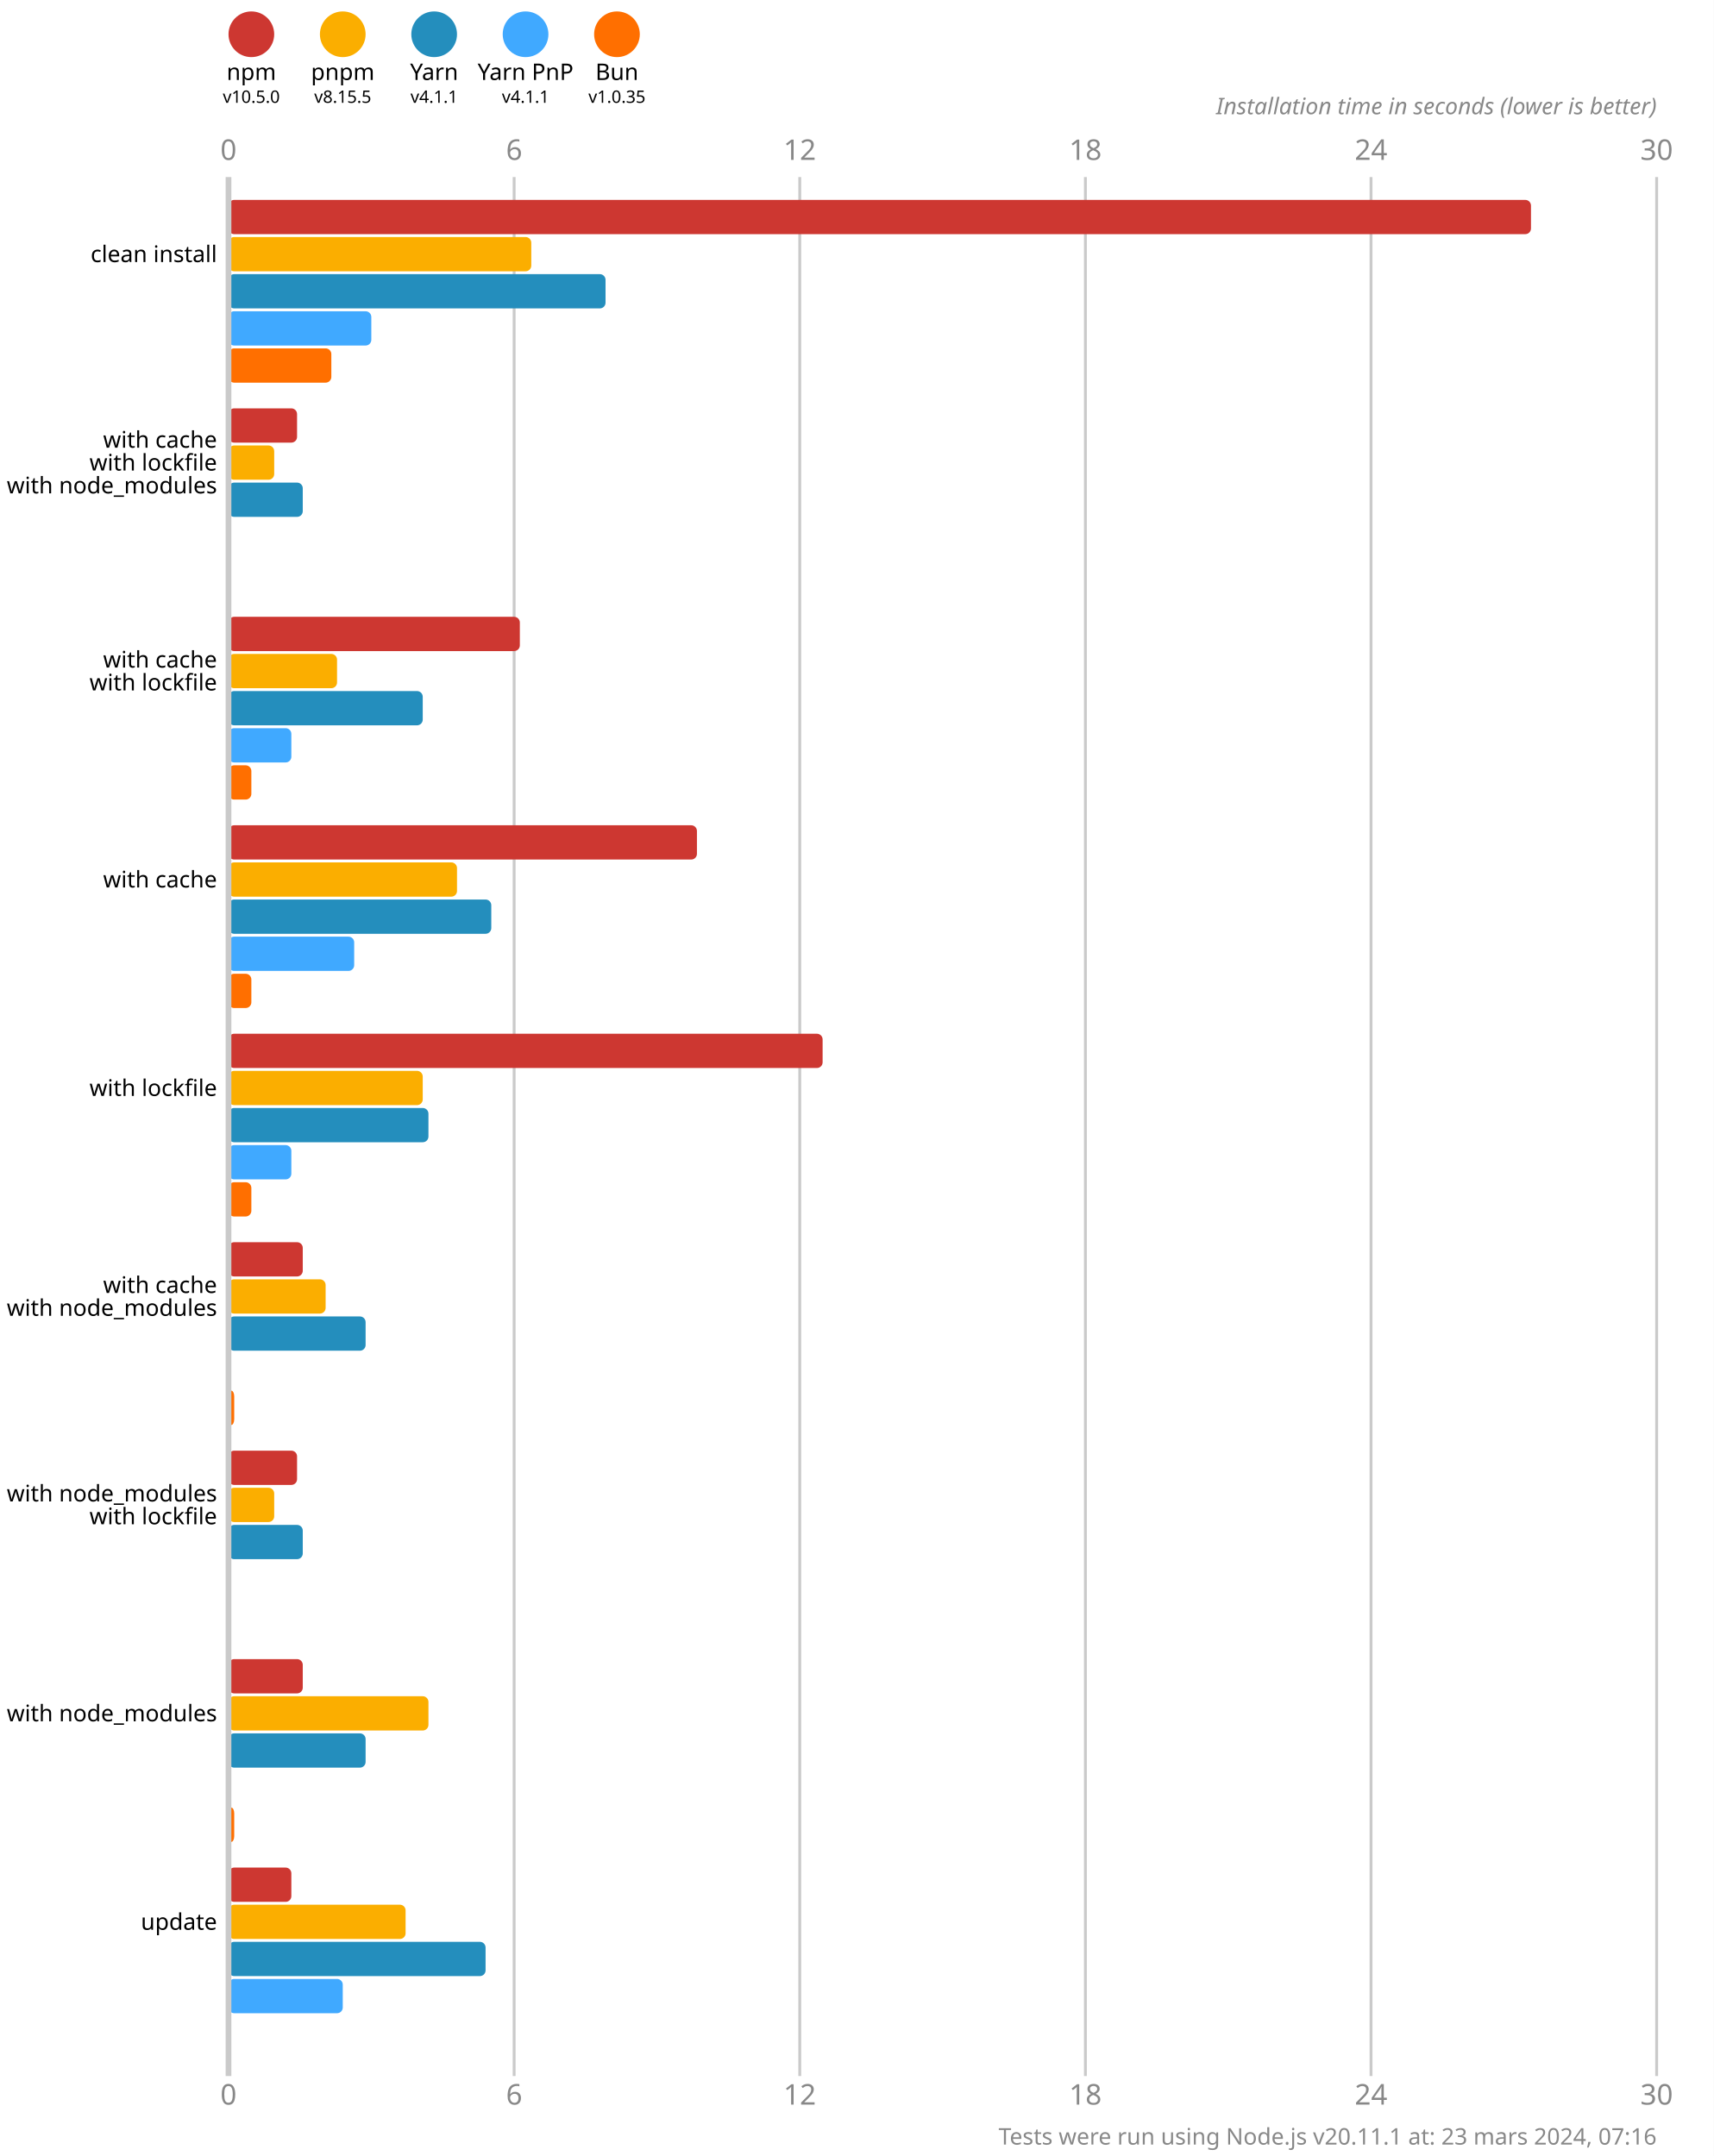
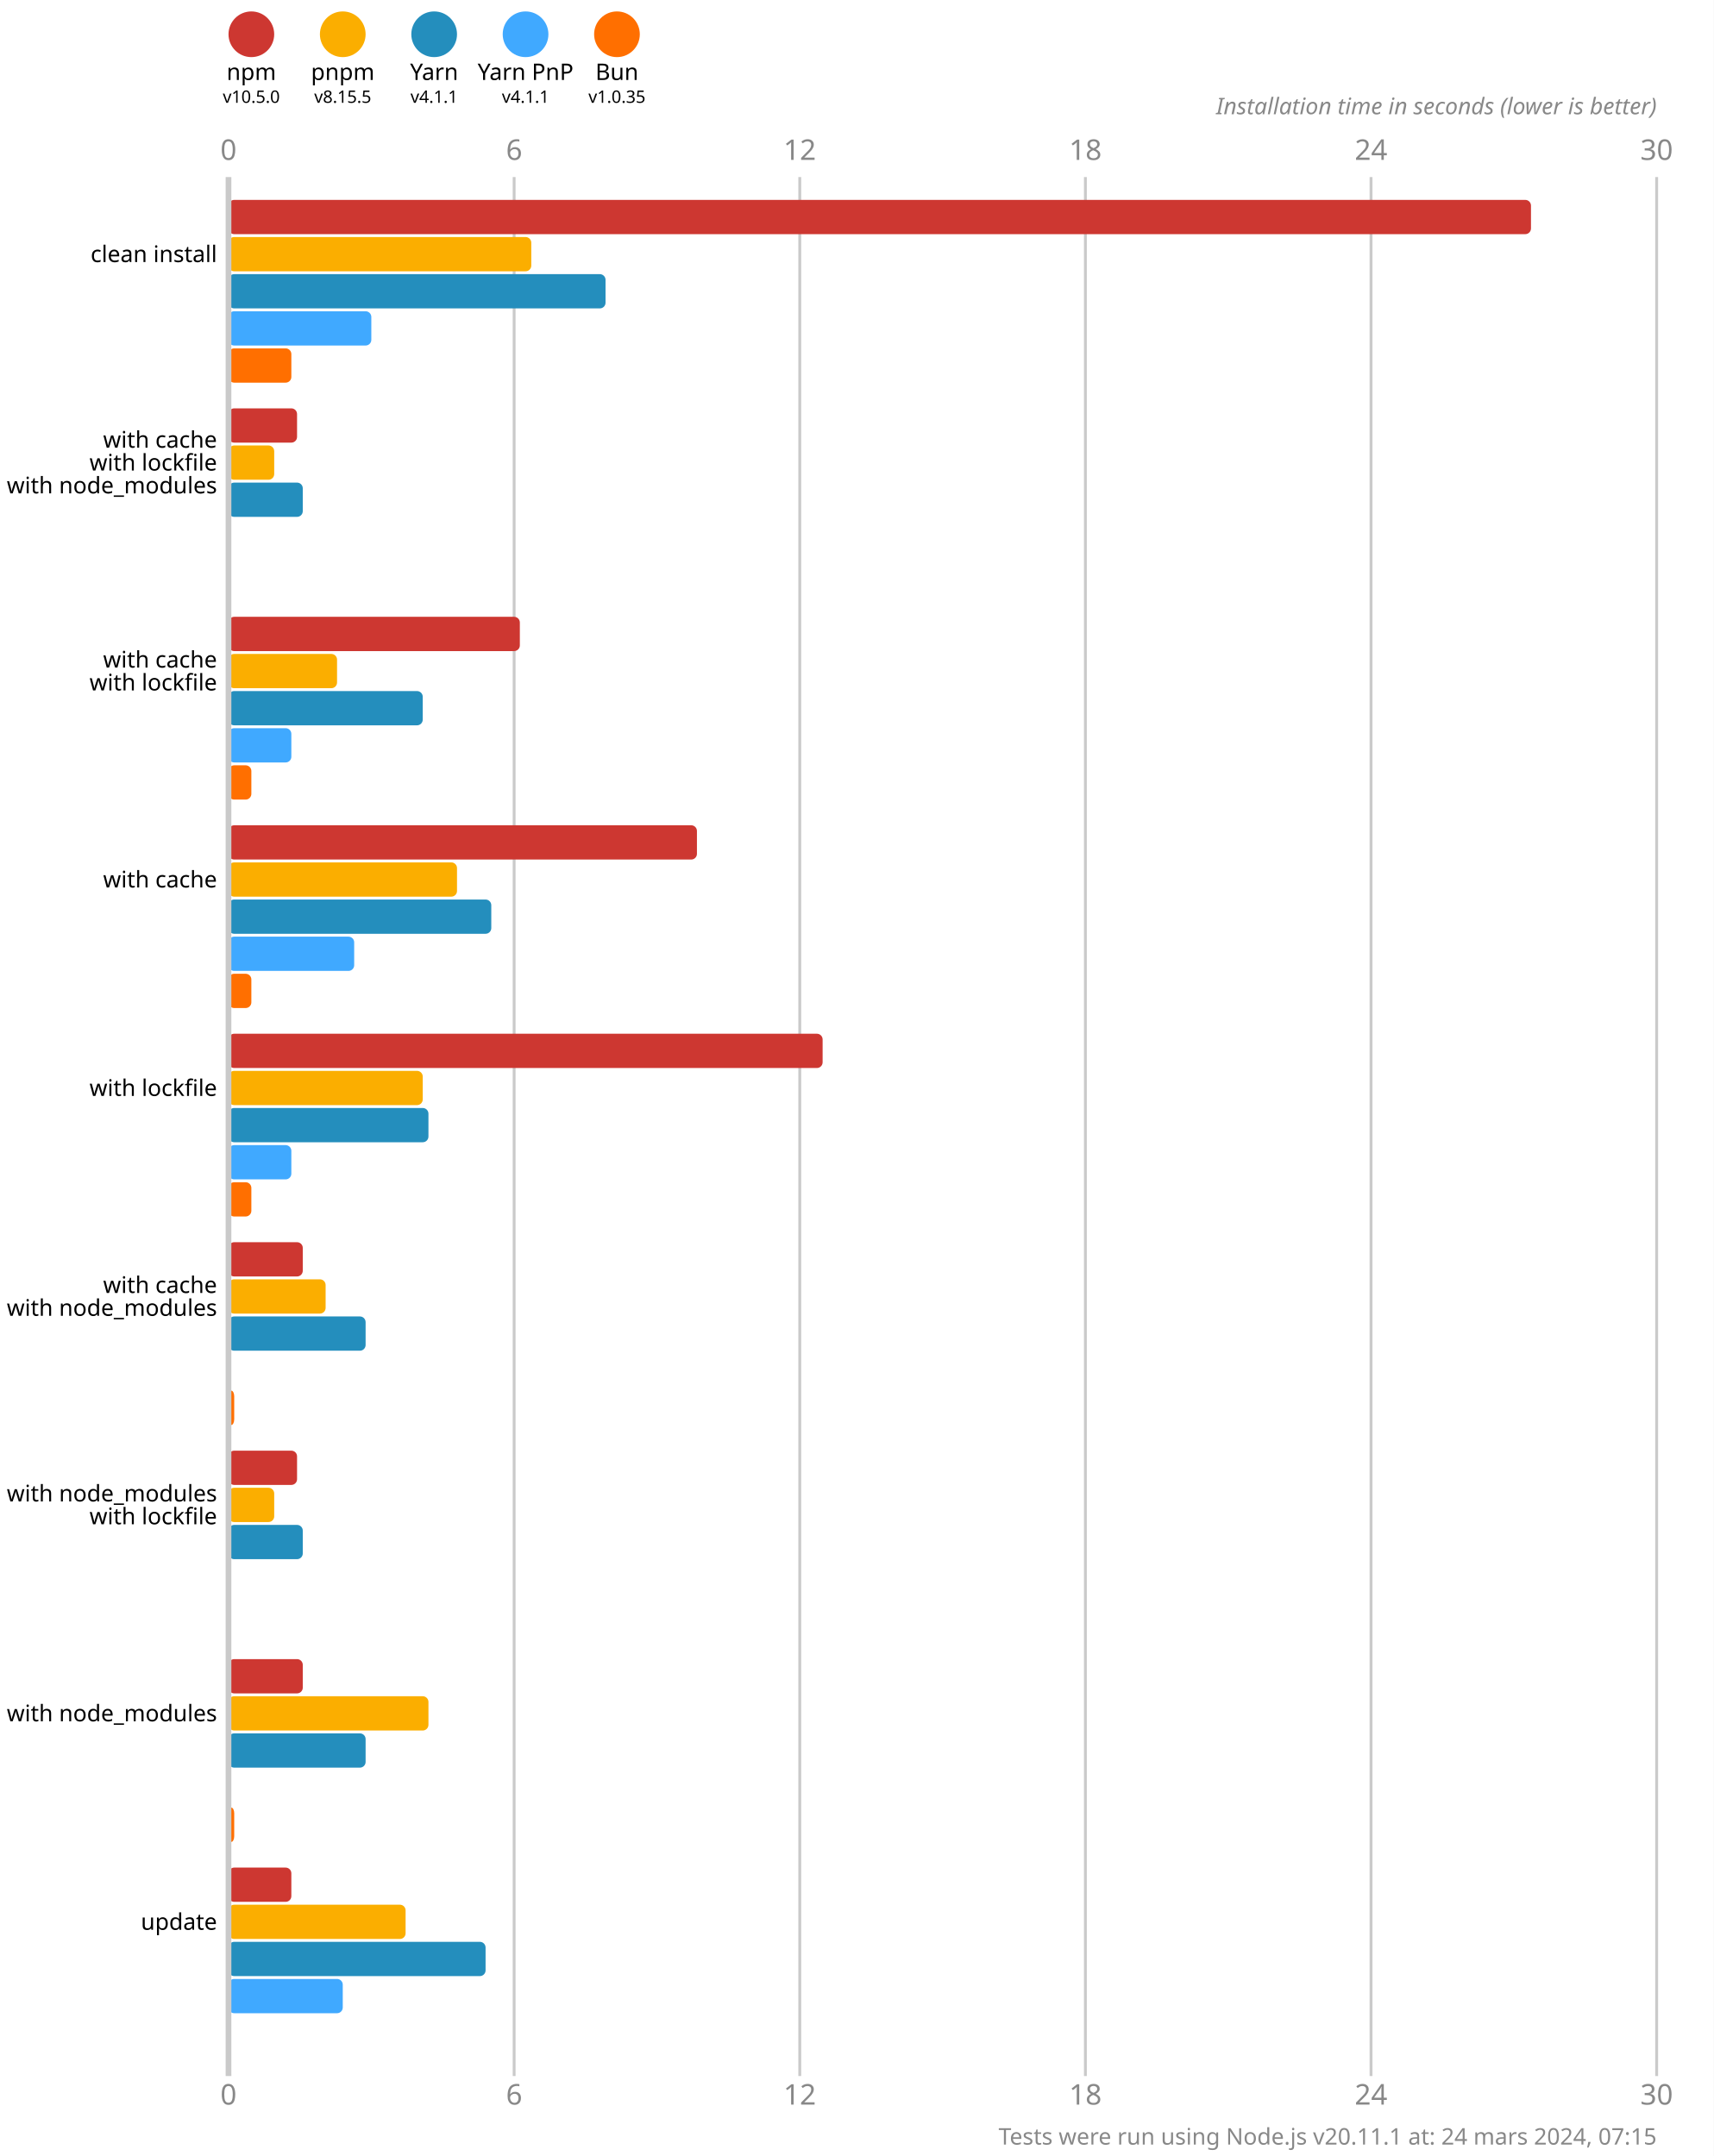
<svg xmlns="http://www.w3.org/2000/svg" version="1.1" viewBox="0 0 300 377.5">
  <style>
    .font { font-family: sans-serif; }
    .s3 { font-size: 3px; }
    .s4 { font-size: 4px; }
    .s5 { font-size: 5px; }
    .line { stroke: #cacaca; }
    .width { stroke-width: 0.5; }
    .text { fill: #888; }
  </style>
  <rect x="0" y="0" width="300" height="377.5" fill="#fff" />
  <circle cx="44" cy="6" r="4" fill="#cd3731" />
  <text x="44" y="14" class="font s4" text-anchor="middle">npm</text>
  <text x="44" y="18" class="font s3" text-anchor="middle">v10.5.0</text>
  <circle cx="60" cy="6" r="4" fill="#fbae00" />
  <text x="60" y="14" class="font s4" text-anchor="middle">pnpm</text>
  <text x="60" y="18" class="font s3" text-anchor="middle">v8.15.5</text>
  <circle cx="76" cy="6" r="4" fill="#248ebd" />
  <text x="76" y="14" class="font s4" text-anchor="middle">Yarn</text>
  <text x="76" y="18" class="font s3" text-anchor="middle">v4.1.1</text>
  <circle cx="92" cy="6" r="4" fill="#40a9ff" />
  <text x="92" y="14" class="font s4" text-anchor="middle">Yarn PnP</text>
  <text x="92" y="18" class="font s3" text-anchor="middle">v4.1.1</text>
  <circle cx="108" cy="6" r="4" fill="#ff6f00" />
  <text x="108" y="14" class="font s4" text-anchor="middle">Bun</text>
  <text x="108" y="18" class="font s3" text-anchor="middle">v1.0.35</text>
  <text x="40" y="28" class="font s5 text" text-anchor="middle">0</text>
  <text x="40" y="368.5" class="font s5 text" text-anchor="middle">0</text>
  <line x1="90" y1="31" x2="90" y2="363.5" class="line width" />
  <text x="90" y="28" class="font s5 text" text-anchor="middle">6</text>
  <text x="90" y="368.5" class="font s5 text" text-anchor="middle">6</text>
  <line x1="140" y1="31" x2="140" y2="363.5" class="line width" />
  <text x="140" y="28" class="font s5 text" text-anchor="middle">12</text>
  <text x="140" y="368.5" class="font s5 text" text-anchor="middle">12</text>
  <line x1="190" y1="31" x2="190" y2="363.5" class="line width" />
  <text x="190" y="28" class="font s5 text" text-anchor="middle">18</text>
  <text x="190" y="368.5" class="font s5 text" text-anchor="middle">18</text>
  <line x1="240" y1="31" x2="240" y2="363.5" class="line width" />
  <text x="240" y="28" class="font s5 text" text-anchor="middle">24</text>
  <text x="240" y="368.5" class="font s5 text" text-anchor="middle">24</text>
  <line x1="290" y1="31" x2="290" y2="363.5" class="line width" />
  <text x="290" y="28" class="font s5 text" text-anchor="middle">30</text>
  <text x="290" y="368.5" class="font s5 text" text-anchor="middle">30</text>
  <text x="290" y="20" class="font s4 text" font-style="italic" text-anchor="end">Installation time in seconds (lower is better)</text>
  <rect x="40" y="35" width="228" height="6" fill="#cd3731" rx="1" ry="1" />
  <rect x="40" y="41.5" width="53" height="6" fill="#fbae00" rx="1" ry="1" />
  <rect x="40" y="48" width="66" height="6" fill="#248ebd" rx="1" ry="1" />
  <rect x="40" y="54.5" width="25" height="6" fill="#40a9ff" rx="1" ry="1" />
-   <rect x="40" y="61" width="18" height="6" fill="#ff6f00" rx="1" ry="1" />
+   <rect x="40" y="61" width="11" height="6" fill="#ff6f00" rx="1" ry="1" />
  <rect x="40" y="71.5" width="12" height="6" fill="#cd3731" rx="1" ry="1" />
  <rect x="40" y="78" width="8" height="6" fill="#fbae00" rx="1" ry="1" />
  <rect x="40" y="84.5" width="13" height="6" fill="#248ebd" rx="1" ry="1" />
  <rect x="40" y="91" width="0" height="6" fill="#40a9ff" rx="1" ry="1" />
  <rect x="40" y="97.5" width="0" height="6" fill="#ff6f00" rx="1" ry="1" />
  <rect x="40" y="108" width="51" height="6" fill="#cd3731" rx="1" ry="1" />
  <rect x="40" y="114.5" width="19" height="6" fill="#fbae00" rx="1" ry="1" />
  <rect x="40" y="121" width="34" height="6" fill="#248ebd" rx="1" ry="1" />
  <rect x="40" y="127.5" width="11" height="6" fill="#40a9ff" rx="1" ry="1" />
  <rect x="40" y="134" width="4" height="6" fill="#ff6f00" rx="1" ry="1" />
  <rect x="40" y="144.5" width="82" height="6" fill="#cd3731" rx="1" ry="1" />
  <rect x="40" y="151" width="40" height="6" fill="#fbae00" rx="1" ry="1" />
  <rect x="40" y="157.5" width="46" height="6" fill="#248ebd" rx="1" ry="1" />
  <rect x="40" y="164" width="22" height="6" fill="#40a9ff" rx="1" ry="1" />
  <rect x="40" y="170.5" width="4" height="6" fill="#ff6f00" rx="1" ry="1" />
  <rect x="40" y="181" width="104" height="6" fill="#cd3731" rx="1" ry="1" />
  <rect x="40" y="187.5" width="34" height="6" fill="#fbae00" rx="1" ry="1" />
  <rect x="40" y="194" width="35" height="6" fill="#248ebd" rx="1" ry="1" />
  <rect x="40" y="200.5" width="11" height="6" fill="#40a9ff" rx="1" ry="1" />
  <rect x="40" y="207" width="4" height="6" fill="#ff6f00" rx="1" ry="1" />
  <rect x="40" y="217.5" width="13" height="6" fill="#cd3731" rx="1" ry="1" />
  <rect x="40" y="224" width="17" height="6" fill="#fbae00" rx="1" ry="1" />
  <rect x="40" y="230.5" width="24" height="6" fill="#248ebd" rx="1" ry="1" />
  <rect x="40" y="237" width="0" height="6" fill="#40a9ff" rx="1" ry="1" />
  <rect x="40" y="243.5" width="1" height="6" fill="#ff6f00" rx="1" ry="1" />
  <rect x="40" y="254" width="12" height="6" fill="#cd3731" rx="1" ry="1" />
  <rect x="40" y="260.5" width="8" height="6" fill="#fbae00" rx="1" ry="1" />
  <rect x="40" y="267" width="13" height="6" fill="#248ebd" rx="1" ry="1" />
  <rect x="40" y="273.5" width="0" height="6" fill="#40a9ff" rx="1" ry="1" />
  <rect x="40" y="280" width="0" height="6" fill="#ff6f00" rx="1" ry="1" />
  <rect x="40" y="290.5" width="13" height="6" fill="#cd3731" rx="1" ry="1" />
  <rect x="40" y="297" width="35" height="6" fill="#fbae00" rx="1" ry="1" />
  <rect x="40" y="303.5" width="24" height="6" fill="#248ebd" rx="1" ry="1" />
  <rect x="40" y="310" width="0" height="6" fill="#40a9ff" rx="1" ry="1" />
  <rect x="40" y="316.5" width="1" height="6" fill="#ff6f00" rx="1" ry="1" />
  <rect x="40" y="327" width="11" height="6" fill="#cd3731" rx="1" ry="1" />
  <rect x="40" y="333.5" width="31" height="6" fill="#fbae00" rx="1" ry="1" />
  <rect x="40" y="340" width="45" height="6" fill="#248ebd" rx="1" ry="1" />
  <rect x="40" y="346.5" width="20" height="6" fill="#40a9ff" rx="1" ry="1" />
  <rect x="40" y="353" width="0" height="6" fill="#ff6f00" rx="1" ry="1" />
  <line x1="40" y1="31" x2="40" y2="363.5" class="line" />
  <text x="38" y="44.5" class="font s4" dominant-baseline="middle" text-anchor="end">clean install</text>
  <text x="38" y="77" class="font s4" dominant-baseline="middle" text-anchor="end">with cache</text>
  <text x="38" y="81" class="font s4" dominant-baseline="middle" text-anchor="end">with lockfile</text>
  <text x="38" y="85" class="font s4" dominant-baseline="middle" text-anchor="end">with node_modules</text>
  <text x="38" y="115.5" class="font s4" dominant-baseline="middle" text-anchor="end">with cache</text>
  <text x="38" y="119.5" class="font s4" dominant-baseline="middle" text-anchor="end">with lockfile</text>
  <text x="38" y="154" class="font s4" dominant-baseline="middle" text-anchor="end">with cache</text>
  <text x="38" y="190.5" class="font s4" dominant-baseline="middle" text-anchor="end">with lockfile</text>
  <text x="38" y="225" class="font s4" dominant-baseline="middle" text-anchor="end">with cache</text>
  <text x="38" y="229" class="font s4" dominant-baseline="middle" text-anchor="end">with node_modules</text>
  <text x="38" y="261.5" class="font s4" dominant-baseline="middle" text-anchor="end">with node_modules</text>
  <text x="38" y="265.5" class="font s4" dominant-baseline="middle" text-anchor="end">with lockfile</text>
  <text x="38" y="300" class="font s4" dominant-baseline="middle" text-anchor="end">with node_modules</text>
  <text x="38" y="336.5" class="font s4" dominant-baseline="middle" text-anchor="end">update</text>
-   <text x="290" y="375.5" class="font s4 text" text-anchor="end">Tests were run using Node.js v20.11.1 at: 23 mars 2024, 07:16</text>
+   <text x="290" y="375.5" class="font s4 text" text-anchor="end">Tests were run using Node.js v20.11.1 at: 24 mars 2024, 07:15</text>
</svg>
